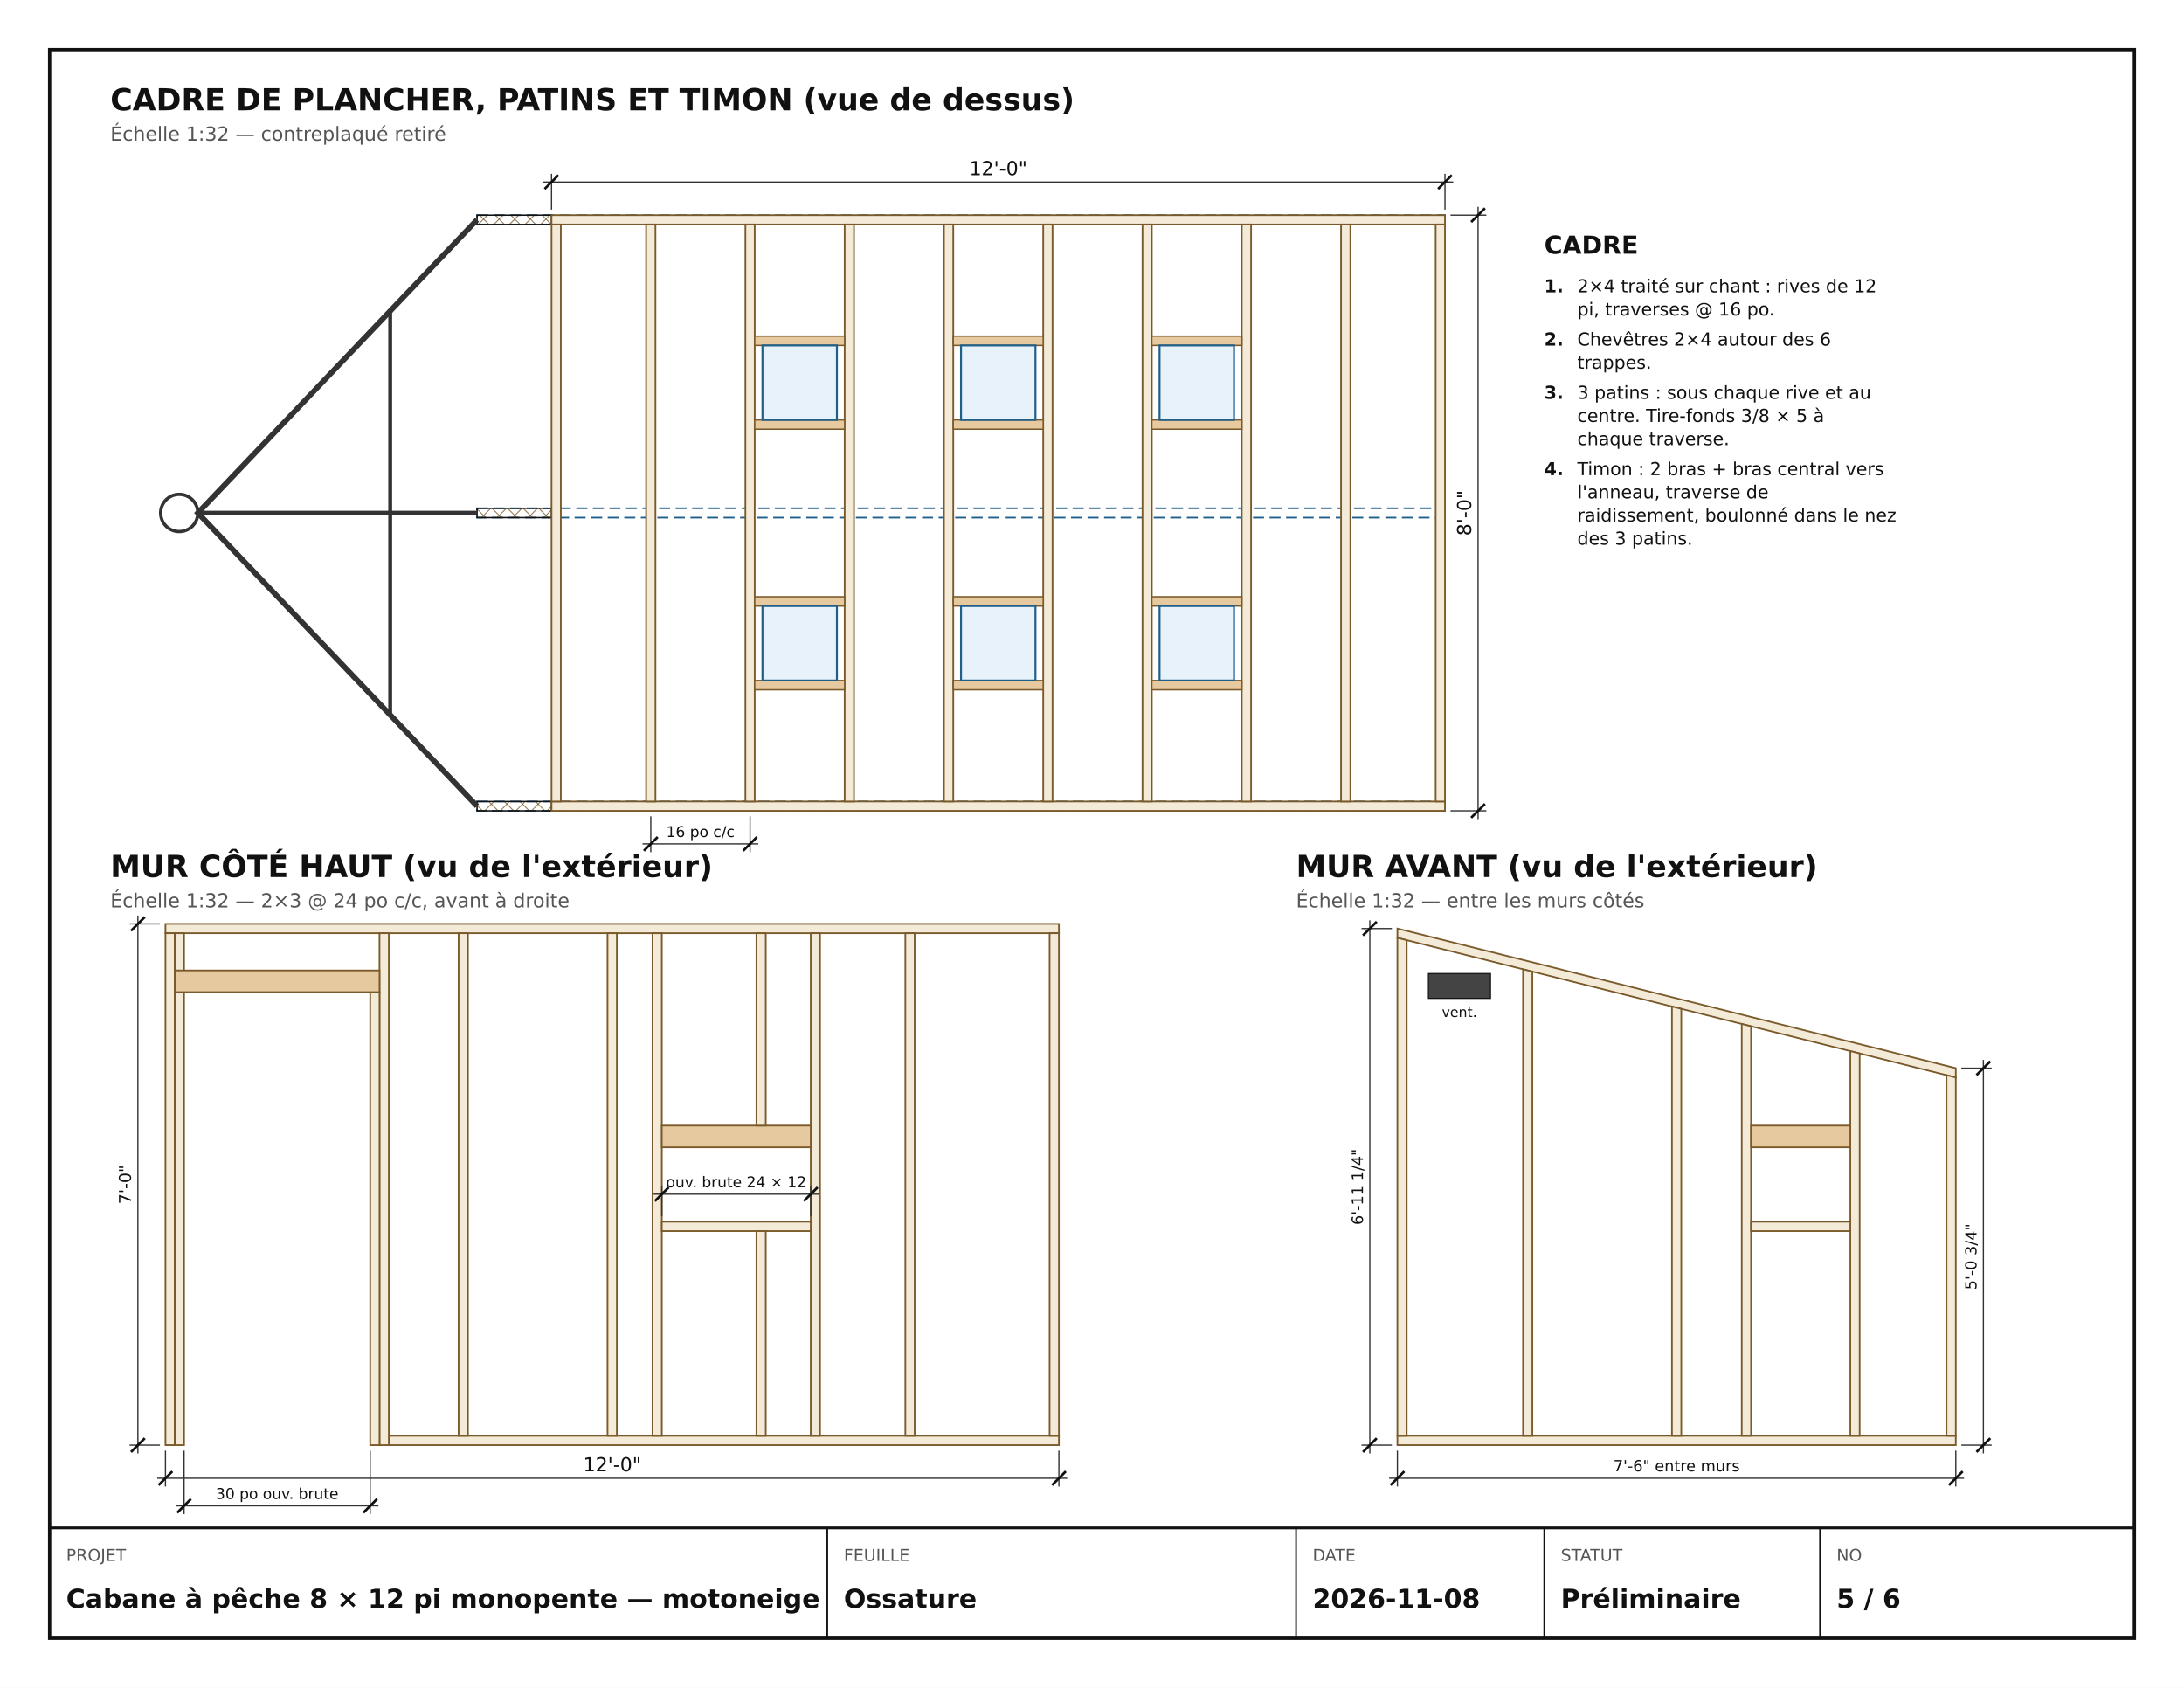
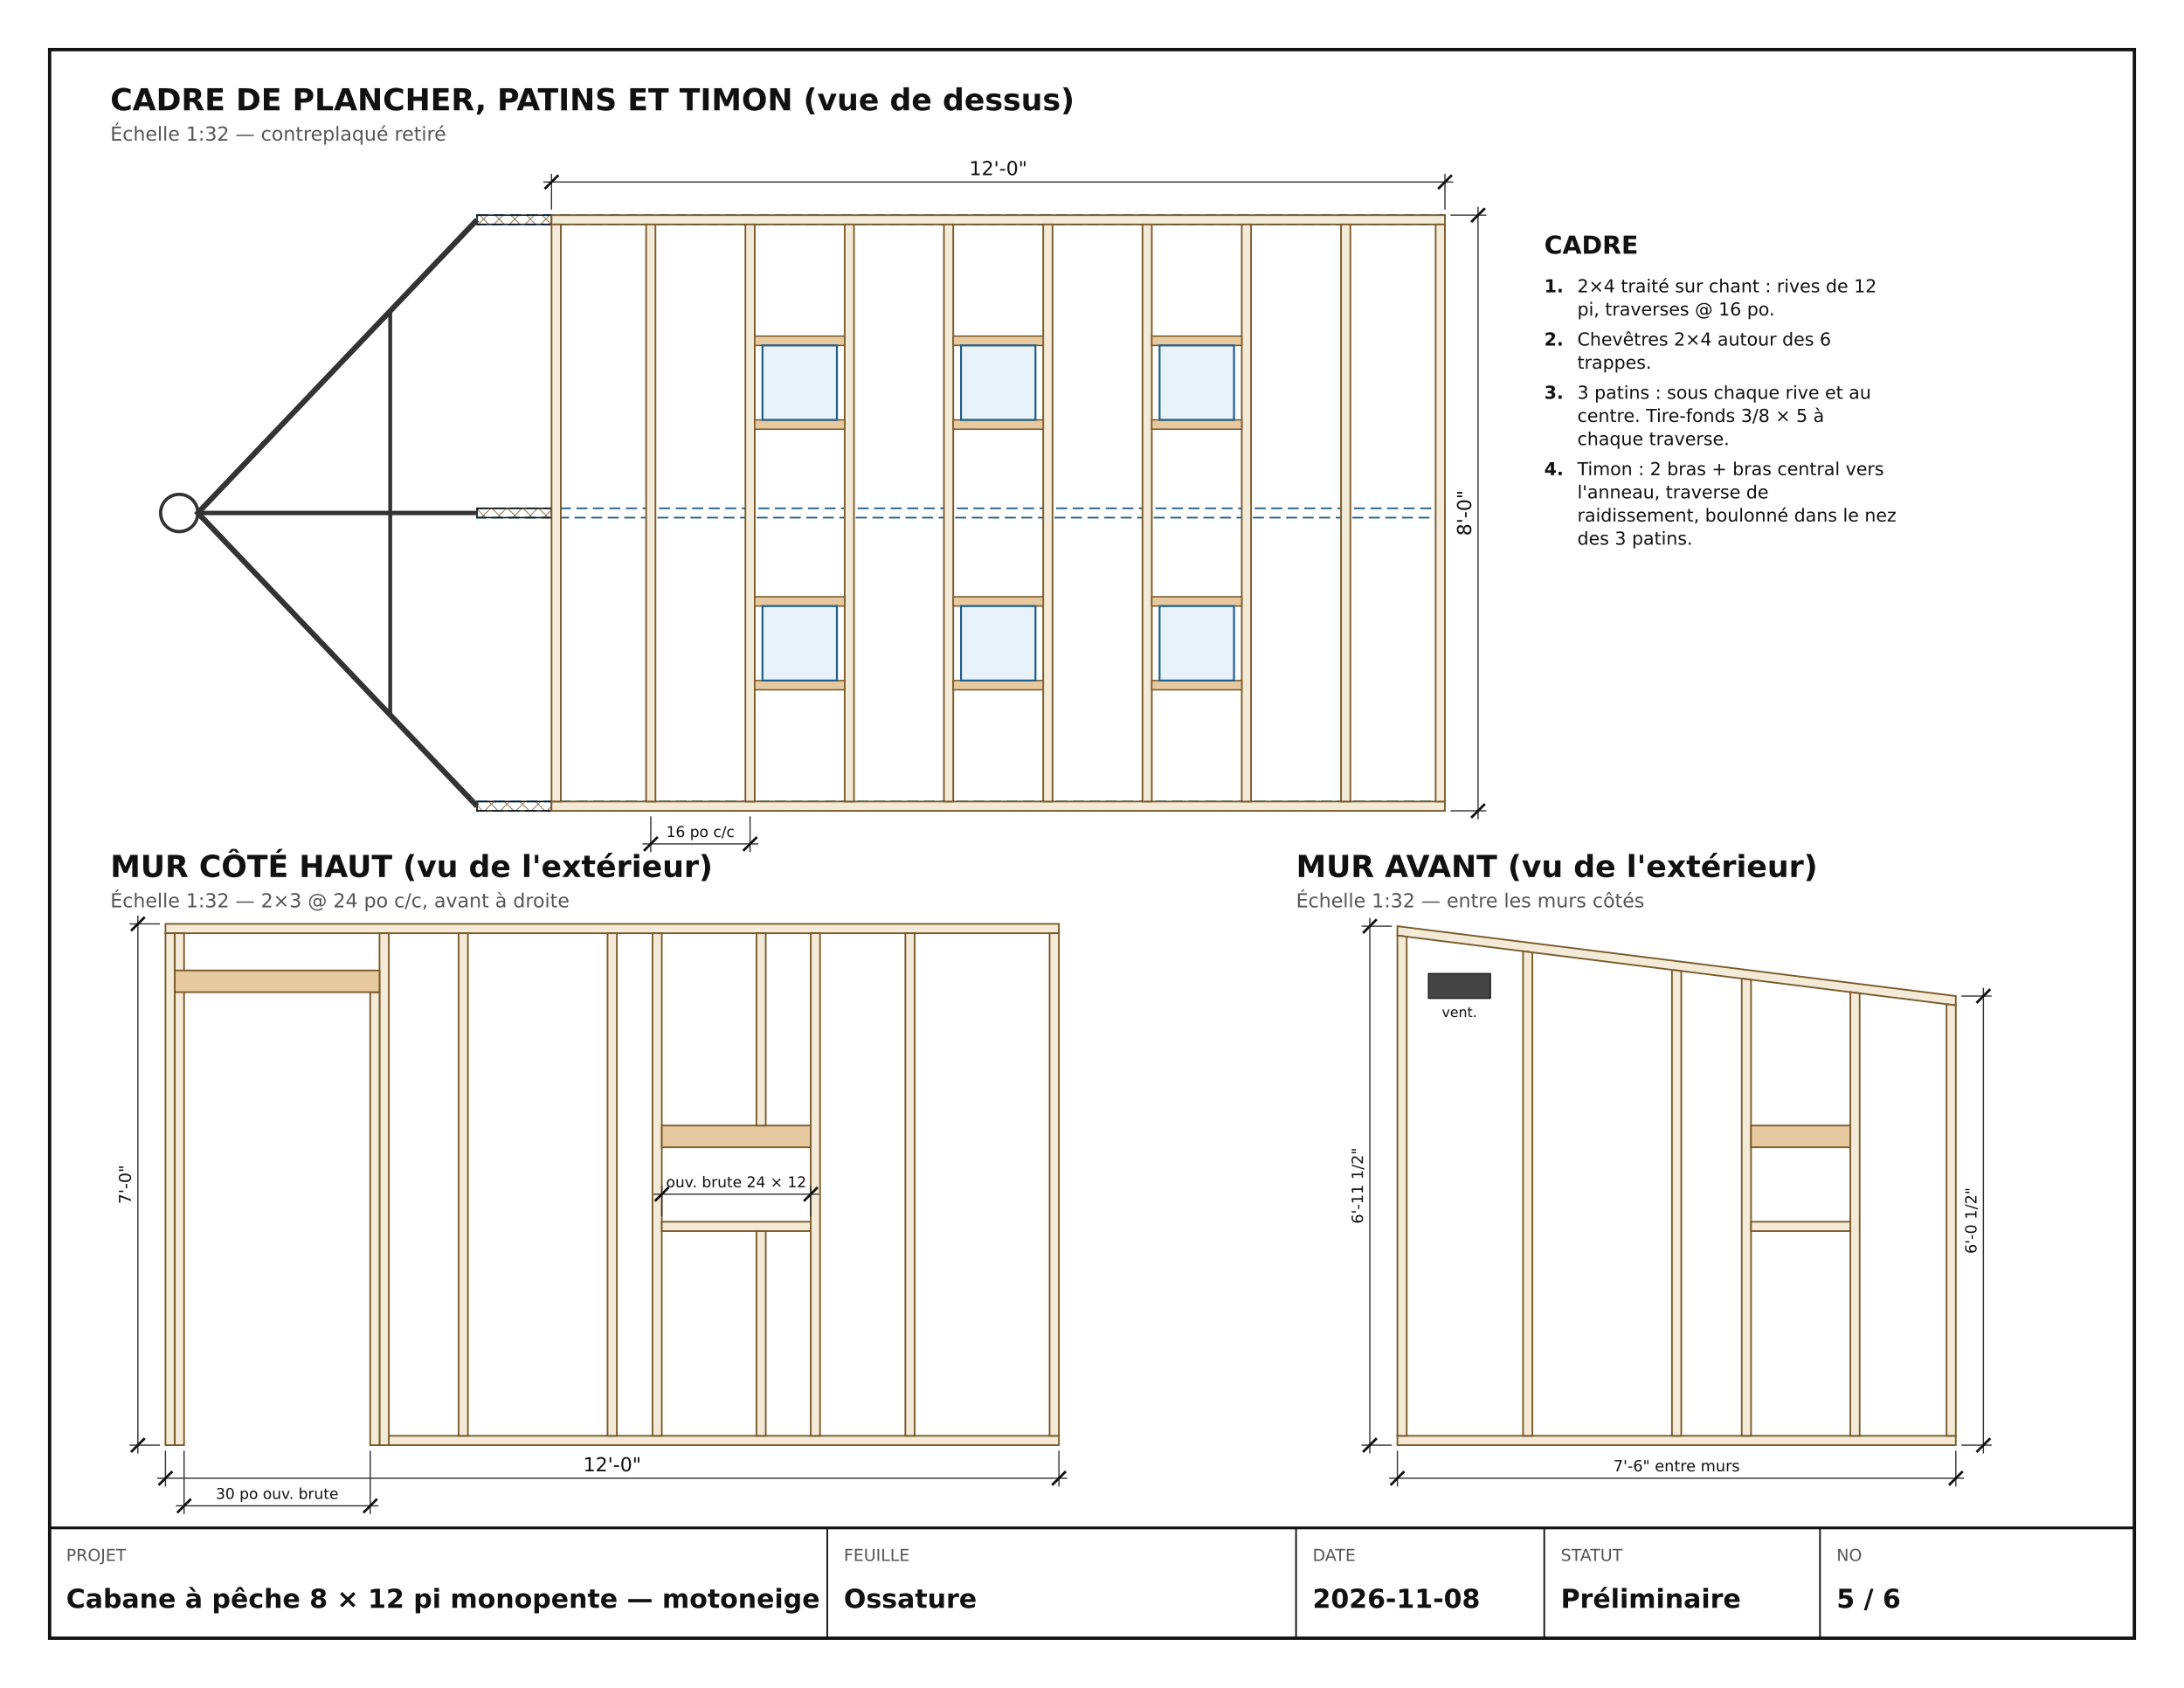
<svg xmlns="http://www.w3.org/2000/svg" width="792" height="612" viewBox="0 0 792 612" font-family="DejaVu Sans, Arial, sans-serif">
  <rect width="792" height="612" fill="#fff" />
  <defs>
    <pattern id="hach" width="5" height="5" patternUnits="userSpaceOnUse" patternTransform="rotate(45)">
      <line x1="0" y1="0" x2="0" y2="5" stroke="#555" stroke-width="0.6" />
    </pattern>
    <pattern id="bois" width="4" height="4" patternUnits="userSpaceOnUse" patternTransform="rotate(45)">
      <line x1="0" y1="0" x2="0" y2="4" stroke="#7a5a2a" stroke-width="0.5" />
      <line x1="0" y1="0" x2="4" y2="0" stroke="#7a5a2a" stroke-width="0.5" />
    </pattern>
    <pattern id="glace" width="8" height="8" patternUnits="userSpaceOnUse">
      <line x1="0" y1="8" x2="8" y2="0" stroke="#7fb3d5" stroke-width="0.6" />
    </pattern>
    <pattern id="isol" width="6" height="6" patternUnits="userSpaceOnUse">
      <circle cx="3" cy="3" r="1.1" fill="none" stroke="#c0392b" stroke-width="0.4" />
    </pattern>
  </defs>
  <rect x="18" y="18" width="756" height="576" fill="none" stroke="#111" stroke-width="1.2" />
  <line x1="18" y1="554" x2="774" y2="554" stroke="#111" stroke-width="1" />
  <line x1="300" y1="554" x2="300" y2="594" stroke="#111" stroke-width="0.6" />
  <line x1="470" y1="554" x2="470" y2="594" stroke="#111" stroke-width="0.6" />
  <line x1="560" y1="554" x2="560" y2="594" stroke="#111" stroke-width="0.6" />
  <line x1="660" y1="554" x2="660" y2="594" stroke="#111" stroke-width="0.6" />
  <text x="24" y="566" font-size="6" fill="#555">PROJET</text>
  <text x="24" y="583" font-size="9.5" font-weight="bold" fill="#111">Cabane à pêche 8 × 12 pi monopente — motoneige</text>
  <text x="306" y="566" font-size="6" fill="#555">FEUILLE</text>
  <text x="306" y="583" font-size="9.5" font-weight="bold" fill="#111">Ossature</text>
  <text x="476" y="566" font-size="6" fill="#555">DATE</text>
  <text x="476" y="583" font-size="9.5" font-weight="bold" fill="#111">2026-11-08</text>
  <text x="566" y="566" font-size="6" fill="#555">STATUT</text>
  <text x="566" y="583" font-size="9.5" font-weight="bold" fill="#111">Préliminaire</text>
  <text x="666" y="566" font-size="6" fill="#555">NO</text>
  <text x="666" y="583" font-size="9.5" font-weight="bold" fill="#111">5 / 6</text>
  <text x="40.00" y="40.00" font-size="11" text-anchor="start" font-weight="bold" fill="#111">CADRE DE PLANCHER, PATINS ET TIMON (vue de dessus)</text>
  <text x="40.00" y="51.00" font-size="7" text-anchor="start" font-weight="normal" fill="#555">Échelle 1:32 — contreplaqué retiré</text>
  <polygon points="173.00,78.00 524.00,78.00 524.00,81.38 173.00,81.38" fill="none" stroke="#1f5f8b" stroke-width="0.6" stroke-dasharray="4,2" />
  <polygon points="173.00,78.00 200.00,78.00 200.00,81.38 173.00,81.38" fill="url(#bois)" stroke="#111" stroke-width="0.5" />
  <polygon points="173.00,184.31 524.00,184.31 524.00,187.69 173.00,187.69" fill="none" stroke="#1f5f8b" stroke-width="0.6" stroke-dasharray="4,2" />
  <polygon points="173.00,184.31 200.00,184.31 200.00,187.69 173.00,187.69" fill="url(#bois)" stroke="#111" stroke-width="0.5" />
  <polygon points="173.00,290.62 524.00,290.62 524.00,294.00 173.00,294.00" fill="none" stroke="#1f5f8b" stroke-width="0.6" stroke-dasharray="4,2" />
  <polygon points="173.00,290.62 200.00,290.62 200.00,294.00 173.00,294.00" fill="url(#bois)" stroke="#111" stroke-width="0.5" />
  <polygon points="200.00,78.00 524.00,78.00 524.00,81.38 200.00,81.38" fill="#f3ead8" stroke="#7a5a2a" stroke-width="0.6" />
  <polygon points="200.00,290.62 524.00,290.62 524.00,294.00 200.00,294.00" fill="#f3ead8" stroke="#7a5a2a" stroke-width="0.6" />
  <polygon points="200.00,81.38 203.38,81.38 203.38,290.62 200.00,290.62" fill="#f3ead8" stroke="#7a5a2a" stroke-width="0.6" />
  <polygon points="234.31,81.38 237.69,81.38 237.69,290.62 234.31,290.62" fill="#f3ead8" stroke="#7a5a2a" stroke-width="0.6" />
  <polygon points="270.31,81.38 273.69,81.38 273.69,290.62 270.31,290.62" fill="#f3ead8" stroke="#7a5a2a" stroke-width="0.6" />
  <polygon points="306.31,81.38 309.69,81.38 309.69,290.62 306.31,290.62" fill="#f3ead8" stroke="#7a5a2a" stroke-width="0.6" />
  <polygon points="342.31,81.38 345.69,81.38 345.69,290.62 342.31,290.62" fill="#f3ead8" stroke="#7a5a2a" stroke-width="0.6" />
  <polygon points="378.31,81.38 381.69,81.38 381.69,290.62 378.31,290.62" fill="#f3ead8" stroke="#7a5a2a" stroke-width="0.6" />
  <polygon points="414.31,81.38 417.69,81.38 417.69,290.62 414.31,290.62" fill="#f3ead8" stroke="#7a5a2a" stroke-width="0.6" />
  <polygon points="450.31,81.38 453.69,81.38 453.69,290.62 450.31,290.62" fill="#f3ead8" stroke="#7a5a2a" stroke-width="0.6" />
  <polygon points="486.31,81.38 489.69,81.38 489.69,290.62 486.31,290.62" fill="#f3ead8" stroke="#7a5a2a" stroke-width="0.6" />
  <polygon points="520.62,81.38 524.00,81.38 524.00,290.62 520.62,290.62" fill="#f3ead8" stroke="#7a5a2a" stroke-width="0.6" />
  <polygon points="273.69,121.88 306.31,121.88 306.31,125.25 273.69,125.25" fill="#e7c9a0" stroke="#7a5a2a" stroke-width="0.5" />
  <polygon points="273.69,152.25 306.31,152.25 306.31,155.62 273.69,155.62" fill="#e7c9a0" stroke="#7a5a2a" stroke-width="0.5" />
  <polygon points="276.50,125.25 303.50,125.25 303.50,152.25 276.50,152.25" fill="#e8f2fa" stroke="#1f5f8b" stroke-width="0.7" />
  <polygon points="345.69,121.88 378.31,121.88 378.31,125.25 345.69,125.25" fill="#e7c9a0" stroke="#7a5a2a" stroke-width="0.5" />
  <polygon points="345.69,152.25 378.31,152.25 378.31,155.62 345.69,155.62" fill="#e7c9a0" stroke="#7a5a2a" stroke-width="0.5" />
  <polygon points="348.50,125.25 375.50,125.25 375.50,152.25 348.50,152.25" fill="#e8f2fa" stroke="#1f5f8b" stroke-width="0.7" />
  <polygon points="417.69,121.88 450.31,121.88 450.31,125.25 417.69,125.25" fill="#e7c9a0" stroke="#7a5a2a" stroke-width="0.5" />
  <polygon points="417.69,152.25 450.31,152.25 450.31,155.62 417.69,155.62" fill="#e7c9a0" stroke="#7a5a2a" stroke-width="0.5" />
  <polygon points="420.50,125.25 447.50,125.25 447.50,152.25 420.50,152.25" fill="#e8f2fa" stroke="#1f5f8b" stroke-width="0.7" />
  <polygon points="273.69,216.38 306.31,216.38 306.31,219.75 273.69,219.75" fill="#e7c9a0" stroke="#7a5a2a" stroke-width="0.5" />
  <polygon points="273.69,246.75 306.31,246.75 306.31,250.12 273.69,250.12" fill="#e7c9a0" stroke="#7a5a2a" stroke-width="0.5" />
  <polygon points="276.50,219.75 303.50,219.75 303.50,246.75 276.50,246.75" fill="#e8f2fa" stroke="#1f5f8b" stroke-width="0.7" />
  <polygon points="345.69,216.38 378.31,216.38 378.31,219.75 345.69,219.75" fill="#e7c9a0" stroke="#7a5a2a" stroke-width="0.5" />
  <polygon points="345.69,246.75 378.31,246.75 378.31,250.12 345.69,250.12" fill="#e7c9a0" stroke="#7a5a2a" stroke-width="0.5" />
  <polygon points="348.50,219.75 375.50,219.75 375.50,246.75 348.50,246.75" fill="#e8f2fa" stroke="#1f5f8b" stroke-width="0.7" />
  <polygon points="417.69,216.38 450.31,216.38 450.31,219.75 417.69,219.75" fill="#e7c9a0" stroke="#7a5a2a" stroke-width="0.5" />
  <polygon points="417.69,246.75 450.31,246.75 450.31,250.12 417.69,250.12" fill="#e7c9a0" stroke="#7a5a2a" stroke-width="0.5" />
  <polygon points="420.50,219.75 447.50,219.75 447.50,246.75 420.50,246.75" fill="#e8f2fa" stroke="#1f5f8b" stroke-width="0.7" />
  <polyline points="173.00,79.69 71.75,186.00 173.00,292.31" fill="none" stroke="#333" stroke-width="2" />
  <line x1="173.00" y1="186.00" x2="71.75" y2="186.00" stroke="#333" stroke-width="1.6" />
  <line x1="141.50" y1="112.76" x2="141.50" y2="259.24" stroke="#333" stroke-width="1.4" />
  <circle cx="65.00" cy="186.00" r="6.75" fill="none" stroke="#333" stroke-width="1.2" />
  <line x1="200.00" y1="76.00" x2="200.00" y2="63.00" stroke="#333" stroke-width="0.45" />
  <line x1="524.00" y1="76.00" x2="524.00" y2="63.00" stroke="#333" stroke-width="0.45" />
  <line x1="197.00" y1="66.00" x2="527.00" y2="66.00" stroke="#333" stroke-width="0.45" />
  <line x1="197.50" y1="68.50" x2="202.50" y2="63.50" stroke="#111" stroke-width="0.9" />
  <line x1="521.50" y1="68.50" x2="526.50" y2="63.50" stroke="#111" stroke-width="0.9" />
  <text x="362.00" y="63.50" font-size="7" text-anchor="middle" font-weight="normal" fill="#111">12'-0"</text>
  <line x1="526.00" y1="78.00" x2="539.00" y2="78.00" stroke="#333" stroke-width="0.45" />
  <line x1="526.00" y1="294.00" x2="539.00" y2="294.00" stroke="#333" stroke-width="0.45" />
  <line x1="536.00" y1="75.00" x2="536.00" y2="297.00" stroke="#333" stroke-width="0.45" />
  <line x1="533.50" y1="80.50" x2="538.50" y2="75.50" stroke="#111" stroke-width="0.9" />
  <line x1="533.50" y1="296.50" x2="538.50" y2="291.50" stroke="#111" stroke-width="0.9" />
  <text x="533.50" y="186.00" font-size="7" text-anchor="middle" font-weight="normal" fill="#111" transform="rotate(-90 533.50 186.00)">8'-0"</text>
  <line x1="236.00" y1="296.00" x2="236.00" y2="309.00" stroke="#333" stroke-width="0.45" />
  <line x1="272.00" y1="296.00" x2="272.00" y2="309.00" stroke="#333" stroke-width="0.45" />
  <line x1="233.00" y1="306.00" x2="275.00" y2="306.00" stroke="#333" stroke-width="0.45" />
  <line x1="233.50" y1="308.50" x2="238.50" y2="303.50" stroke="#111" stroke-width="0.9" />
  <line x1="269.50" y1="308.50" x2="274.50" y2="303.50" stroke="#111" stroke-width="0.9" />
  <text x="254.00" y="303.50" font-size="5.4" text-anchor="middle" font-weight="normal" fill="#111">16 po c/c</text>
  <text x="560.00" y="92.00" font-size="9" text-anchor="start" font-weight="bold" fill="#111">CADRE</text>
  <text x="560.00" y="106.00" font-size="6.5" text-anchor="start" font-weight="bold" fill="#111">1.</text>
  <text x="572.00" y="106.00" font-size="6.5" text-anchor="start" font-weight="normal" fill="#111">2×4 traité sur chant : rives de 12</text>
  <text x="572.00" y="114.40" font-size="6.5" text-anchor="start" font-weight="normal" fill="#111">pi, traverses @ 16 po.</text>
  <text x="560.00" y="125.30" font-size="6.5" text-anchor="start" font-weight="bold" fill="#111">2.</text>
  <text x="572.00" y="125.30" font-size="6.5" text-anchor="start" font-weight="normal" fill="#111">Chevêtres 2×4 autour des 6</text>
  <text x="572.00" y="133.70" font-size="6.5" text-anchor="start" font-weight="normal" fill="#111">trappes.</text>
  <text x="560.00" y="144.60" font-size="6.5" text-anchor="start" font-weight="bold" fill="#111">3.</text>
  <text x="572.00" y="144.60" font-size="6.5" text-anchor="start" font-weight="normal" fill="#111">3 patins : sous chaque rive et au</text>
  <text x="572.00" y="153.00" font-size="6.5" text-anchor="start" font-weight="normal" fill="#111">centre. Tire-fonds 3/8 × 5 à</text>
  <text x="572.00" y="161.40" font-size="6.5" text-anchor="start" font-weight="normal" fill="#111">chaque traverse.</text>
  <text x="560.00" y="172.30" font-size="6.5" text-anchor="start" font-weight="bold" fill="#111">4.</text>
  <text x="572.00" y="172.30" font-size="6.5" text-anchor="start" font-weight="normal" fill="#111">Timon : 2 bras + bras central vers</text>
  <text x="572.00" y="180.70" font-size="6.5" text-anchor="start" font-weight="normal" fill="#111">l'anneau, traverse de</text>
  <text x="572.00" y="189.10" font-size="6.5" text-anchor="start" font-weight="normal" fill="#111">raidissement, boulonné dans le nez</text>
  <text x="572.00" y="197.50" font-size="6.5" text-anchor="start" font-weight="normal" fill="#111">des 3 patins.</text>
  <text x="40.00" y="318.00" font-size="11" text-anchor="start" font-weight="bold" fill="#111">MUR CÔTÉ HAUT (vu de l'extérieur)</text>
  <text x="40.00" y="329.00" font-size="7" text-anchor="start" font-weight="normal" fill="#555">Échelle 1:32 — 2×3 @ 24 po c/c, avant à droite</text>
  <polygon points="141.00,524.00 384.00,524.00 384.00,520.62 141.00,520.62" fill="#f3ead8" stroke="#7a5a2a" stroke-width="0.6" />
  <polygon points="60.00,338.38 384.00,338.38 384.00,335.00 60.00,335.00" fill="#f3ead8" stroke="#7a5a2a" stroke-width="0.6" />
  <polygon points="60.00,524.00 63.38,524.00 63.38,338.38 60.00,338.38" fill="#f3ead8" stroke="#7a5a2a" stroke-width="0.6" />
  <polygon points="166.31,520.62 169.69,520.62 169.69,338.38 166.31,338.38" fill="#f3ead8" stroke="#7a5a2a" stroke-width="0.6" />
  <polygon points="220.31,520.62 223.69,520.62 223.69,338.38 220.31,338.38" fill="#f3ead8" stroke="#7a5a2a" stroke-width="0.6" />
  <polygon points="328.31,520.62 331.69,520.62 331.69,338.38 328.31,338.38" fill="#f3ead8" stroke="#7a5a2a" stroke-width="0.6" />
  <polygon points="380.62,520.62 384.00,520.62 384.00,338.38 380.62,338.38" fill="#f3ead8" stroke="#7a5a2a" stroke-width="0.6" />
  <polygon points="137.62,524.00 141.00,524.00 141.00,338.38 137.62,338.38" fill="#f3ead8" stroke="#7a5a2a" stroke-width="0.6" />
  <polygon points="134.25,524.00 137.62,524.00 137.62,359.75 134.25,359.75" fill="#f3ead8" stroke="#7a5a2a" stroke-width="0.6" />
  <polygon points="63.38,524.00 66.75,524.00 66.75,338.38 63.38,338.38" fill="#f3ead8" stroke="#7a5a2a" stroke-width="0.6" />
  <polygon points="63.38,359.75 137.62,359.75 137.62,351.88 63.38,351.88" fill="#e7c9a0" stroke="#7a5a2a" stroke-width="0.6" />
  <polygon points="236.62,520.62 240.00,520.62 240.00,338.38 236.62,338.38" fill="#f3ead8" stroke="#7a5a2a" stroke-width="0.6" />
  <polygon points="294.00,520.62 297.38,520.62 297.38,338.38 294.00,338.38" fill="#f3ead8" stroke="#7a5a2a" stroke-width="0.6" />
  <polygon points="240.00,446.38 294.00,446.38 294.00,443.00 240.00,443.00" fill="#f3ead8" stroke="#7a5a2a" stroke-width="0.6" />
  <polygon points="240.00,416.00 294.00,416.00 294.00,408.12 240.00,408.12" fill="#e7c9a0" stroke="#7a5a2a" stroke-width="0.6" />
  <polygon points="274.31,520.62 277.69,520.62 277.69,446.38 274.31,446.38" fill="#f3ead8" stroke="#7a5a2a" stroke-width="0.6" />
  <polygon points="274.31,408.12 277.69,408.12 277.69,338.38 274.31,338.38" fill="#f3ead8" stroke="#7a5a2a" stroke-width="0.6" />
  <line x1="60.00" y1="526.00" x2="60.00" y2="539.00" stroke="#333" stroke-width="0.45" />
  <line x1="384.00" y1="526.00" x2="384.00" y2="539.00" stroke="#333" stroke-width="0.45" />
  <line x1="57.00" y1="536.00" x2="387.00" y2="536.00" stroke="#333" stroke-width="0.45" />
  <line x1="57.50" y1="538.50" x2="62.50" y2="533.50" stroke="#111" stroke-width="0.9" />
  <line x1="381.50" y1="538.50" x2="386.50" y2="533.50" stroke="#111" stroke-width="0.9" />
  <text x="222.00" y="533.50" font-size="7" text-anchor="middle" font-weight="normal" fill="#111">12'-0"</text>
  <line x1="58.00" y1="524.00" x2="47.00" y2="524.00" stroke="#333" stroke-width="0.45" />
  <line x1="58.00" y1="335.00" x2="47.00" y2="335.00" stroke="#333" stroke-width="0.45" />
  <line x1="50.00" y1="332.00" x2="50.00" y2="527.00" stroke="#333" stroke-width="0.45" />
  <line x1="47.50" y1="526.50" x2="52.50" y2="521.50" stroke="#111" stroke-width="0.9" />
  <line x1="47.50" y1="337.50" x2="52.50" y2="332.50" stroke="#111" stroke-width="0.9" />
  <text x="47.50" y="429.50" font-size="6" text-anchor="middle" font-weight="normal" fill="#111" transform="rotate(-90 47.50 429.50)">7'-0"</text>
  <line x1="66.75" y1="526.00" x2="66.75" y2="549.00" stroke="#333" stroke-width="0.45" />
  <line x1="134.25" y1="526.00" x2="134.25" y2="549.00" stroke="#333" stroke-width="0.45" />
  <line x1="63.75" y1="546.00" x2="137.25" y2="546.00" stroke="#333" stroke-width="0.45" />
  <line x1="64.25" y1="548.50" x2="69.25" y2="543.50" stroke="#111" stroke-width="0.9" />
  <line x1="131.75" y1="548.50" x2="136.75" y2="543.50" stroke="#111" stroke-width="0.9" />
  <text x="100.50" y="543.50" font-size="5.4" text-anchor="middle" font-weight="normal" fill="#111">30 po ouv. brute</text>
  <line x1="240.00" y1="441.00" x2="240.00" y2="430.00" stroke="#333" stroke-width="0.45" />
  <line x1="294.00" y1="441.00" x2="294.00" y2="430.00" stroke="#333" stroke-width="0.45" />
  <line x1="237.00" y1="433.00" x2="297.00" y2="433.00" stroke="#333" stroke-width="0.45" />
  <line x1="237.50" y1="435.50" x2="242.50" y2="430.50" stroke="#111" stroke-width="0.9" />
  <line x1="291.50" y1="435.50" x2="296.50" y2="430.50" stroke="#111" stroke-width="0.9" />
  <text x="267.00" y="430.50" font-size="5.4" text-anchor="middle" font-weight="normal" fill="#111">ouv. brute 24 × 12</text>
  <text x="470.00" y="318.00" font-size="11" text-anchor="start" font-weight="bold" fill="#111">MUR AVANT (vu de l'extérieur)</text>
  <text x="470.00" y="329.00" font-size="7" text-anchor="start" font-weight="normal" fill="#555">Échelle 1:32 — entre les murs côtés</text>
  <polygon points="506.75,524.00 709.25,524.00 709.25,520.62 506.75,520.62" fill="#f3ead8" stroke="#7a5a2a" stroke-width="0.6" />
-   <polygon points="506.75,340.06 709.25,390.69 709.25,387.31 506.75,336.69" fill="#f3ead8" stroke="#7a5a2a" stroke-width="0.6" />
-   <polygon points="506.75,520.62 510.12,520.62 510.12,340.91 506.75,340.06" fill="#f3ead8" stroke="#7a5a2a" stroke-width="0.6" />
-   <polygon points="552.31,520.62 555.69,520.62 555.69,352.30 552.31,351.45" fill="#f3ead8" stroke="#7a5a2a" stroke-width="0.6" />
-   <polygon points="606.31,520.62 609.69,520.62 609.69,365.80 606.31,364.95" fill="#f3ead8" stroke="#7a5a2a" stroke-width="0.6" />
-   <polygon points="705.88,520.62 709.25,520.62 709.25,390.69 705.88,389.84" fill="#f3ead8" stroke="#7a5a2a" stroke-width="0.6" />
-   <polygon points="631.62,520.62 635.00,520.62 635.00,372.12 631.62,371.28" fill="#f3ead8" stroke="#7a5a2a" stroke-width="0.6" />
-   <polygon points="671.00,520.62 674.38,520.62 674.38,381.97 671.00,381.12" fill="#f3ead8" stroke="#7a5a2a" stroke-width="0.6" />
+   <polygon points="506.75,339.22 709.25,364.53 709.25,361.16 506.75,335.84" fill="#f3ead8" stroke="#7a5a2a" stroke-width="0.6" />
+   <polygon points="506.75,520.62 510.12,520.62 510.12,339.64 506.75,339.22" fill="#f3ead8" stroke="#7a5a2a" stroke-width="0.6" />
+   <polygon points="552.31,520.62 555.69,520.62 555.69,345.34 552.31,344.91" fill="#f3ead8" stroke="#7a5a2a" stroke-width="0.6" />
+   <polygon points="606.31,520.62 609.69,520.62 609.69,352.09 606.31,351.66" fill="#f3ead8" stroke="#7a5a2a" stroke-width="0.6" />
+   <polygon points="705.88,520.62 709.25,520.62 709.25,364.53 705.88,364.11" fill="#f3ead8" stroke="#7a5a2a" stroke-width="0.6" />
+   <polygon points="631.62,520.62 635.00,520.62 635.00,355.25 631.62,354.83" fill="#f3ead8" stroke="#7a5a2a" stroke-width="0.6" />
+   <polygon points="671.00,520.62 674.38,520.62 674.38,360.17 671.00,359.75" fill="#f3ead8" stroke="#7a5a2a" stroke-width="0.6" />
  <polygon points="635.00,446.38 671.00,446.38 671.00,443.00 635.00,443.00" fill="#f3ead8" stroke="#7a5a2a" stroke-width="0.6" />
  <polygon points="635.00,416.00 671.00,416.00 671.00,408.12 635.00,408.12" fill="#e7c9a0" stroke="#7a5a2a" stroke-width="0.6" />
  <polygon points="518.00,362.00 540.50,362.00 540.50,353.00 518.00,353.00" fill="#444" stroke="#111" stroke-width="0.4" />
  <line x1="506.75" y1="526.00" x2="506.75" y2="539.00" stroke="#333" stroke-width="0.45" />
  <line x1="709.25" y1="526.00" x2="709.25" y2="539.00" stroke="#333" stroke-width="0.45" />
  <line x1="503.75" y1="536.00" x2="712.25" y2="536.00" stroke="#333" stroke-width="0.45" />
  <line x1="504.25" y1="538.50" x2="509.25" y2="533.50" stroke="#111" stroke-width="0.9" />
  <line x1="706.75" y1="538.50" x2="711.75" y2="533.50" stroke="#111" stroke-width="0.9" />
  <text x="608.00" y="533.50" font-size="5.6" text-anchor="middle" font-weight="normal" fill="#111">7'-6" entre murs</text>
  <line x1="504.75" y1="524.00" x2="493.75" y2="524.00" stroke="#333" stroke-width="0.45" />
-   <line x1="504.75" y1="336.69" x2="493.75" y2="336.69" stroke="#333" stroke-width="0.45" />
-   <line x1="496.75" y1="333.69" x2="496.75" y2="527.00" stroke="#333" stroke-width="0.45" />
+   <line x1="504.75" y1="335.84" x2="493.75" y2="335.84" stroke="#333" stroke-width="0.45" />
+   <line x1="496.75" y1="332.84" x2="496.75" y2="527.00" stroke="#333" stroke-width="0.45" />
  <line x1="494.25" y1="526.50" x2="499.25" y2="521.50" stroke="#111" stroke-width="0.9" />
-   <line x1="494.25" y1="339.19" x2="499.25" y2="334.19" stroke="#111" stroke-width="0.9" />
-   <text x="494.25" y="430.34" font-size="5.6" text-anchor="middle" font-weight="normal" fill="#111" transform="rotate(-90 494.25 430.34)">6'-11 1/4"</text>
+   <line x1="494.25" y1="338.34" x2="499.25" y2="333.34" stroke="#111" stroke-width="0.9" />
+   <text x="494.25" y="429.92" font-size="5.6" text-anchor="middle" font-weight="normal" fill="#111" transform="rotate(-90 494.25 429.92)">6'-11 1/2"</text>
  <line x1="711.25" y1="524.00" x2="722.25" y2="524.00" stroke="#333" stroke-width="0.45" />
-   <line x1="711.25" y1="387.31" x2="722.25" y2="387.31" stroke="#333" stroke-width="0.45" />
-   <line x1="719.25" y1="384.31" x2="719.25" y2="527.00" stroke="#333" stroke-width="0.45" />
+   <line x1="711.25" y1="361.16" x2="722.25" y2="361.16" stroke="#333" stroke-width="0.45" />
+   <line x1="719.25" y1="358.16" x2="719.25" y2="527.00" stroke="#333" stroke-width="0.45" />
  <line x1="716.75" y1="526.50" x2="721.75" y2="521.50" stroke="#111" stroke-width="0.9" />
-   <line x1="716.75" y1="389.81" x2="721.75" y2="384.81" stroke="#111" stroke-width="0.9" />
-   <text x="716.75" y="455.66" font-size="5.6" text-anchor="middle" font-weight="normal" fill="#111" transform="rotate(-90 716.75 455.66)">5'-0 3/4"</text>
+   <line x1="716.75" y1="363.66" x2="721.75" y2="358.66" stroke="#111" stroke-width="0.9" />
+   <text x="716.75" y="442.58" font-size="5.6" text-anchor="middle" font-weight="normal" fill="#111" transform="rotate(-90 716.75 442.58)">6'-0 1/2"</text>
  <text x="529.25" y="368.75" font-size="5" text-anchor="middle" font-weight="normal" fill="#111">vent.</text>
</svg>
